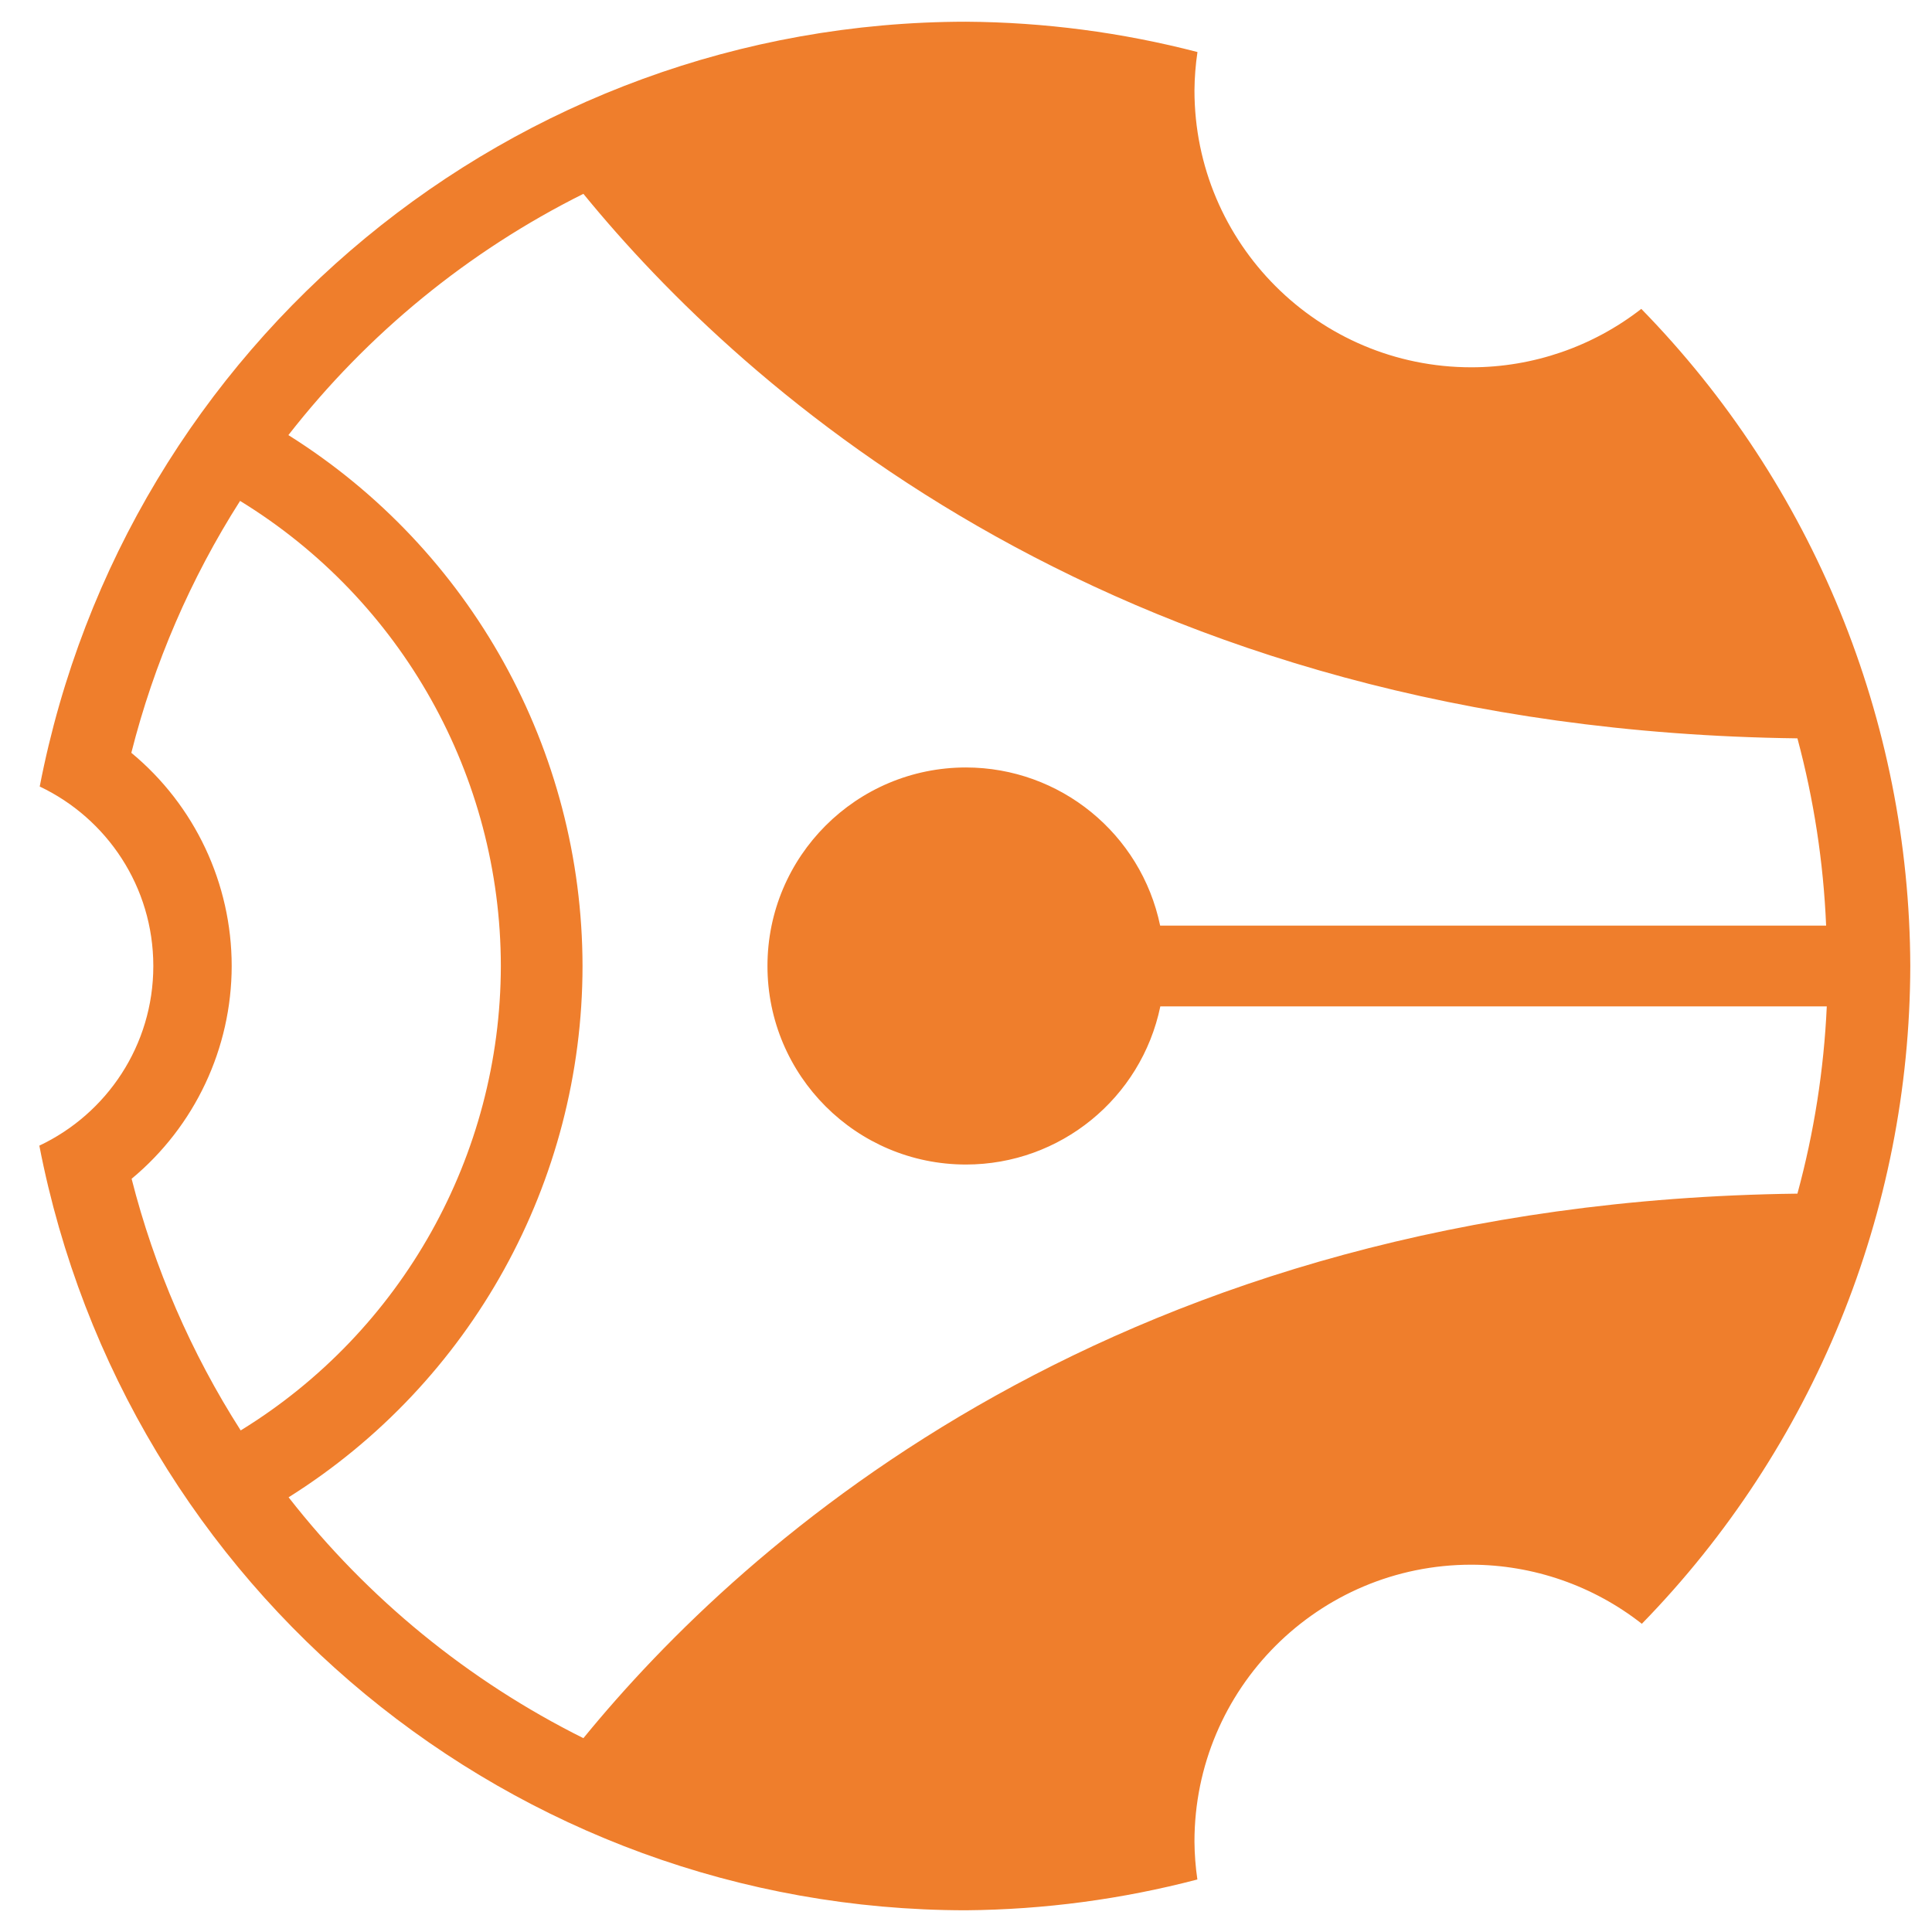
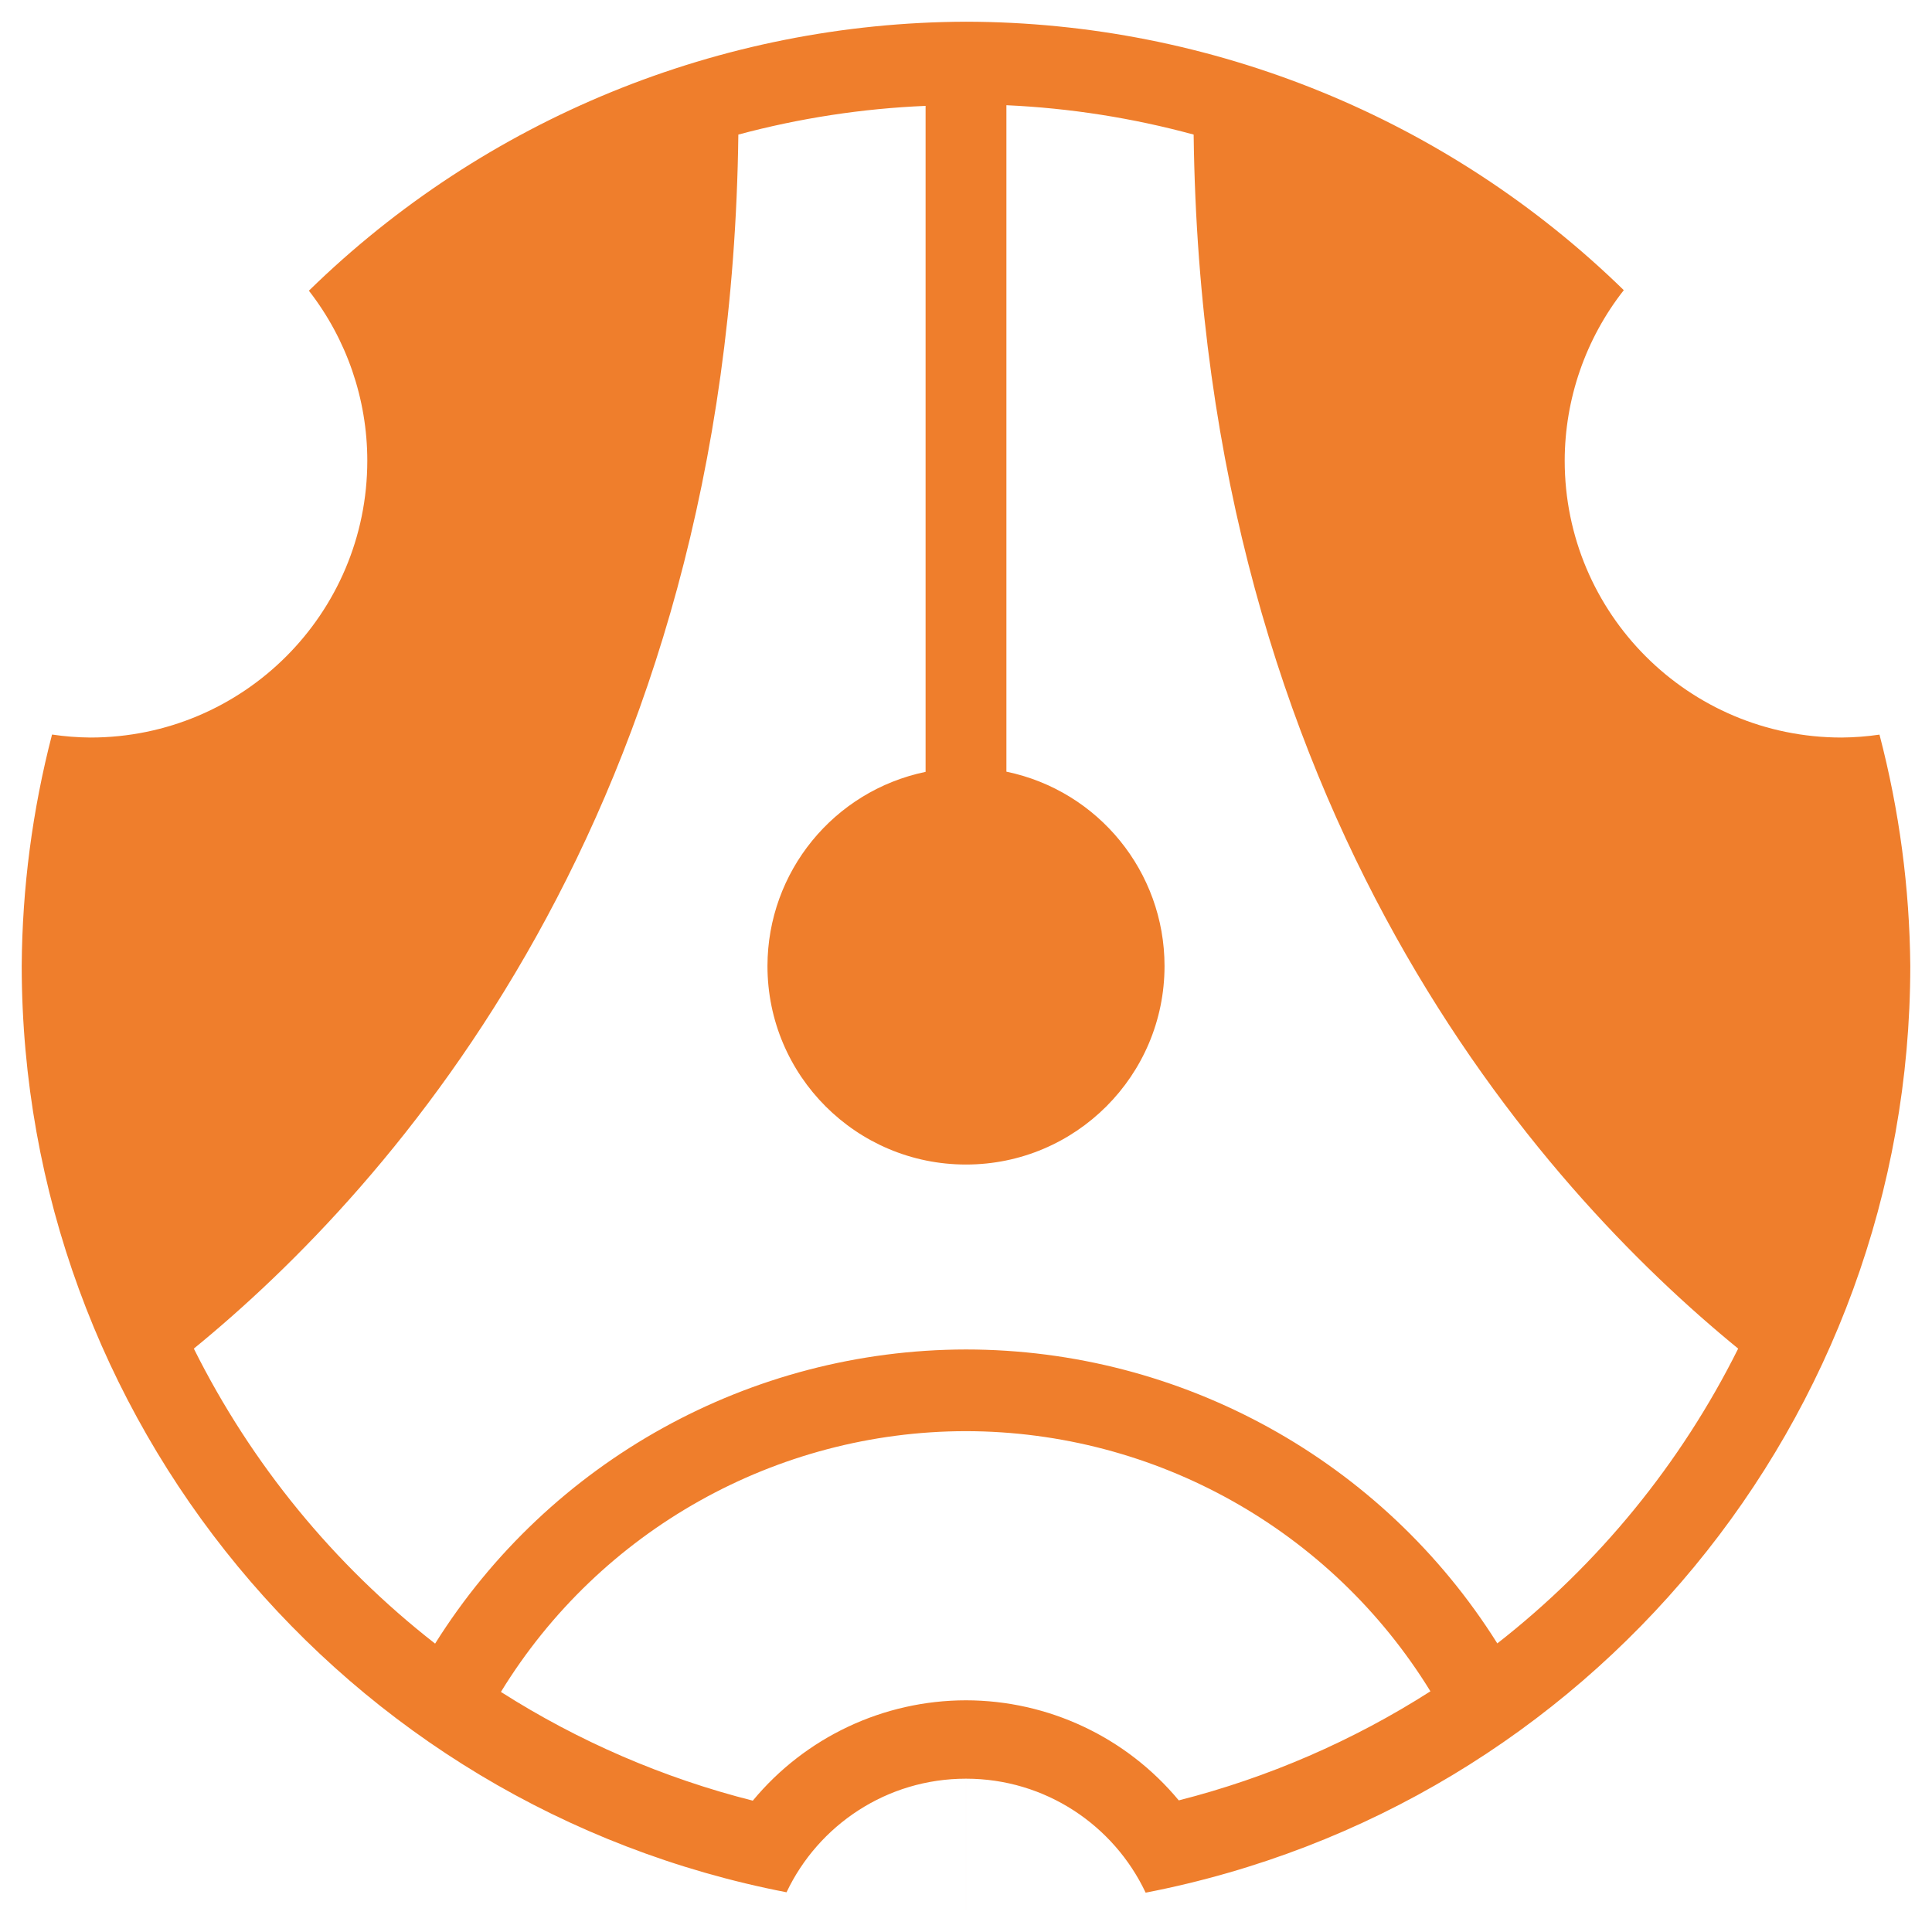
<svg xmlns="http://www.w3.org/2000/svg" width="177.938mm" height="177.938mm" viewBox="0 0 630.488 630.488" id="svg2" version="1.1">
  <defs id="defs4" />
  <g id="g3411" style="display:inline" transform="translate(-244.8899,-60.35479)">
-     <path style="display:inline;fill:#ef7e2c;fill-opacity:1;fill-rule:nonzero;stroke:none;stroke-width:18.75;stroke-linecap:butt;stroke-linejoin:miter;stroke-miterlimit:4;stroke-dasharray:none;stroke-opacity:1" d="M 560.133,67.441 A 308.157,308.157 0 0 0 257.852,317.029 c 21.912,10.389 37.071,32.706 37.07,58.568 l -42.945,0 a 308.157,308.157 0 0 0 0,0.002 l 42.945,0 c 2e-4,25.911 -15.217,48.259 -37.195,58.623 a 308.157,308.157 0 0 0 302.406,249.533 308.157,308.157 0 0 0 75.508,-10.051 90.367,90.367 0 0 1 -0.951,-12.361 90.367,90.367 0 0 1 90.365,-90.367 90.367,90.367 0 0 1 55.631,19.285 308.157,308.157 0 0 0 87.605,-214.664 308.157,308.157 0 0 0 -87.783,-214.441 90.367,90.367 0 0 1 -55.453,19.064 90.367,90.367 0 0 1 -90.365,-90.367 90.367,90.367 0 0 1 0.979,-12.516 308.157,308.157 0 0 0 -75.535,-9.896 z M 435.275,123.609 c 52.223,63.947 174.565,174.934 396.184,177.697 a 281.361,281.361 0 0 1 9.367,61.104 l -217.336,0 a 64.789,64.789 0 0 0 -63.357,-51.602 64.789,64.789 0 0 0 -64.789,64.789 64.789,64.789 0 0 0 64.789,64.789 64.789,64.789 0 0 0 63.418,-51.602 l 217.49,0 a 281.361,281.361 0 0 1 -9.582,61.104 c -221.619,2.763 -343.961,113.752 -396.184,177.699 a 281.361,281.361 0 0 1 -96.205,-78.602 204.86,204.86 0 0 0 95.922,-173.389 204.86,204.86 0 0 0 -95.99,-173.25 281.361,281.361 0 0 1 96.273,-78.738 z M 323.236,223.822 a 178.201,178.201 0 0 1 85.098,151.775 178.201,178.201 0 0 1 -84.898,151.562 281.361,281.361 0 0 1 -35.596,-82.121 90.367,90.367 0 0 0 32.66,-69.441 90.367,90.367 0 0 0 -32.752,-69.574 281.361,281.361 0 0 1 35.488,-82.201 z" id="path3417" />
+     <path style="display:inline;fill:#ef7e2c;fill-opacity:1;fill-rule:nonzero;stroke:none;stroke-width:18.75;stroke-linecap:butt;stroke-linejoin:miter;stroke-miterlimit:4;stroke-dasharray:none;stroke-opacity:1" d="m 251.977,375.6 a 308.157,308.157 0 0 0 249.588,302.281 c 10.389,-21.912 32.706,-37.071 58.568,-37.07 v 42.945 a 308.157,308.157 0 0 0 0.002,0 v -42.945 c 25.911,-2e-4 48.259,15.217 58.623,37.195 A 308.157,308.157 0 0 0 868.291,375.6 308.157,308.157 0 0 0 858.24,300.092 90.367,90.367 0 0 1 845.879,301.043 90.367,90.367 0 0 1 755.512,210.678 90.367,90.367 0 0 1 774.797,155.047 308.157,308.157 0 0 0 560.133,67.441 308.157,308.157 0 0 0 345.691,155.225 a 90.367,90.367 0 0 1 19.064,55.453 90.367,90.367 0 0 1 -90.367,90.365 90.367,90.367 0 0 1 -12.516,-0.979 308.157,308.157 0 0 0 -9.896,75.535 z m 56.168,124.857 C 372.091,448.235 483.079,325.892 485.842,104.273 a 281.361,281.361 0 0 1 61.104,-9.367 V 312.242 a 64.789,64.789 0 0 0 -51.602,63.357 64.789,64.789 0 0 0 64.789,64.789 64.789,64.789 0 0 0 64.789,-64.789 64.789,64.789 0 0 0 -51.602,-63.418 V 94.691 a 281.361,281.361 0 0 1 61.104,9.582 c 2.763,221.619 113.752,343.961 177.699,396.184 a 281.361,281.361 0 0 1 -78.602,96.205 204.86,204.86 0 0 0 -173.389,-95.922 204.86,204.86 0 0 0 -173.25,95.99 281.361,281.361 0 0 1 -78.738,-96.273 z M 408.357,612.496 a 178.201,178.201 0 0 1 151.775,-85.098 178.201,178.201 0 0 1 151.562,84.898 281.361,281.361 0 0 1 -82.121,35.596 90.367,90.367 0 0 0 -69.441,-32.66 90.367,90.367 0 0 0 -69.574,32.752 281.361,281.361 0 0 1 -82.201,-35.488 z" id="path3417" />
  </g>
</svg>
